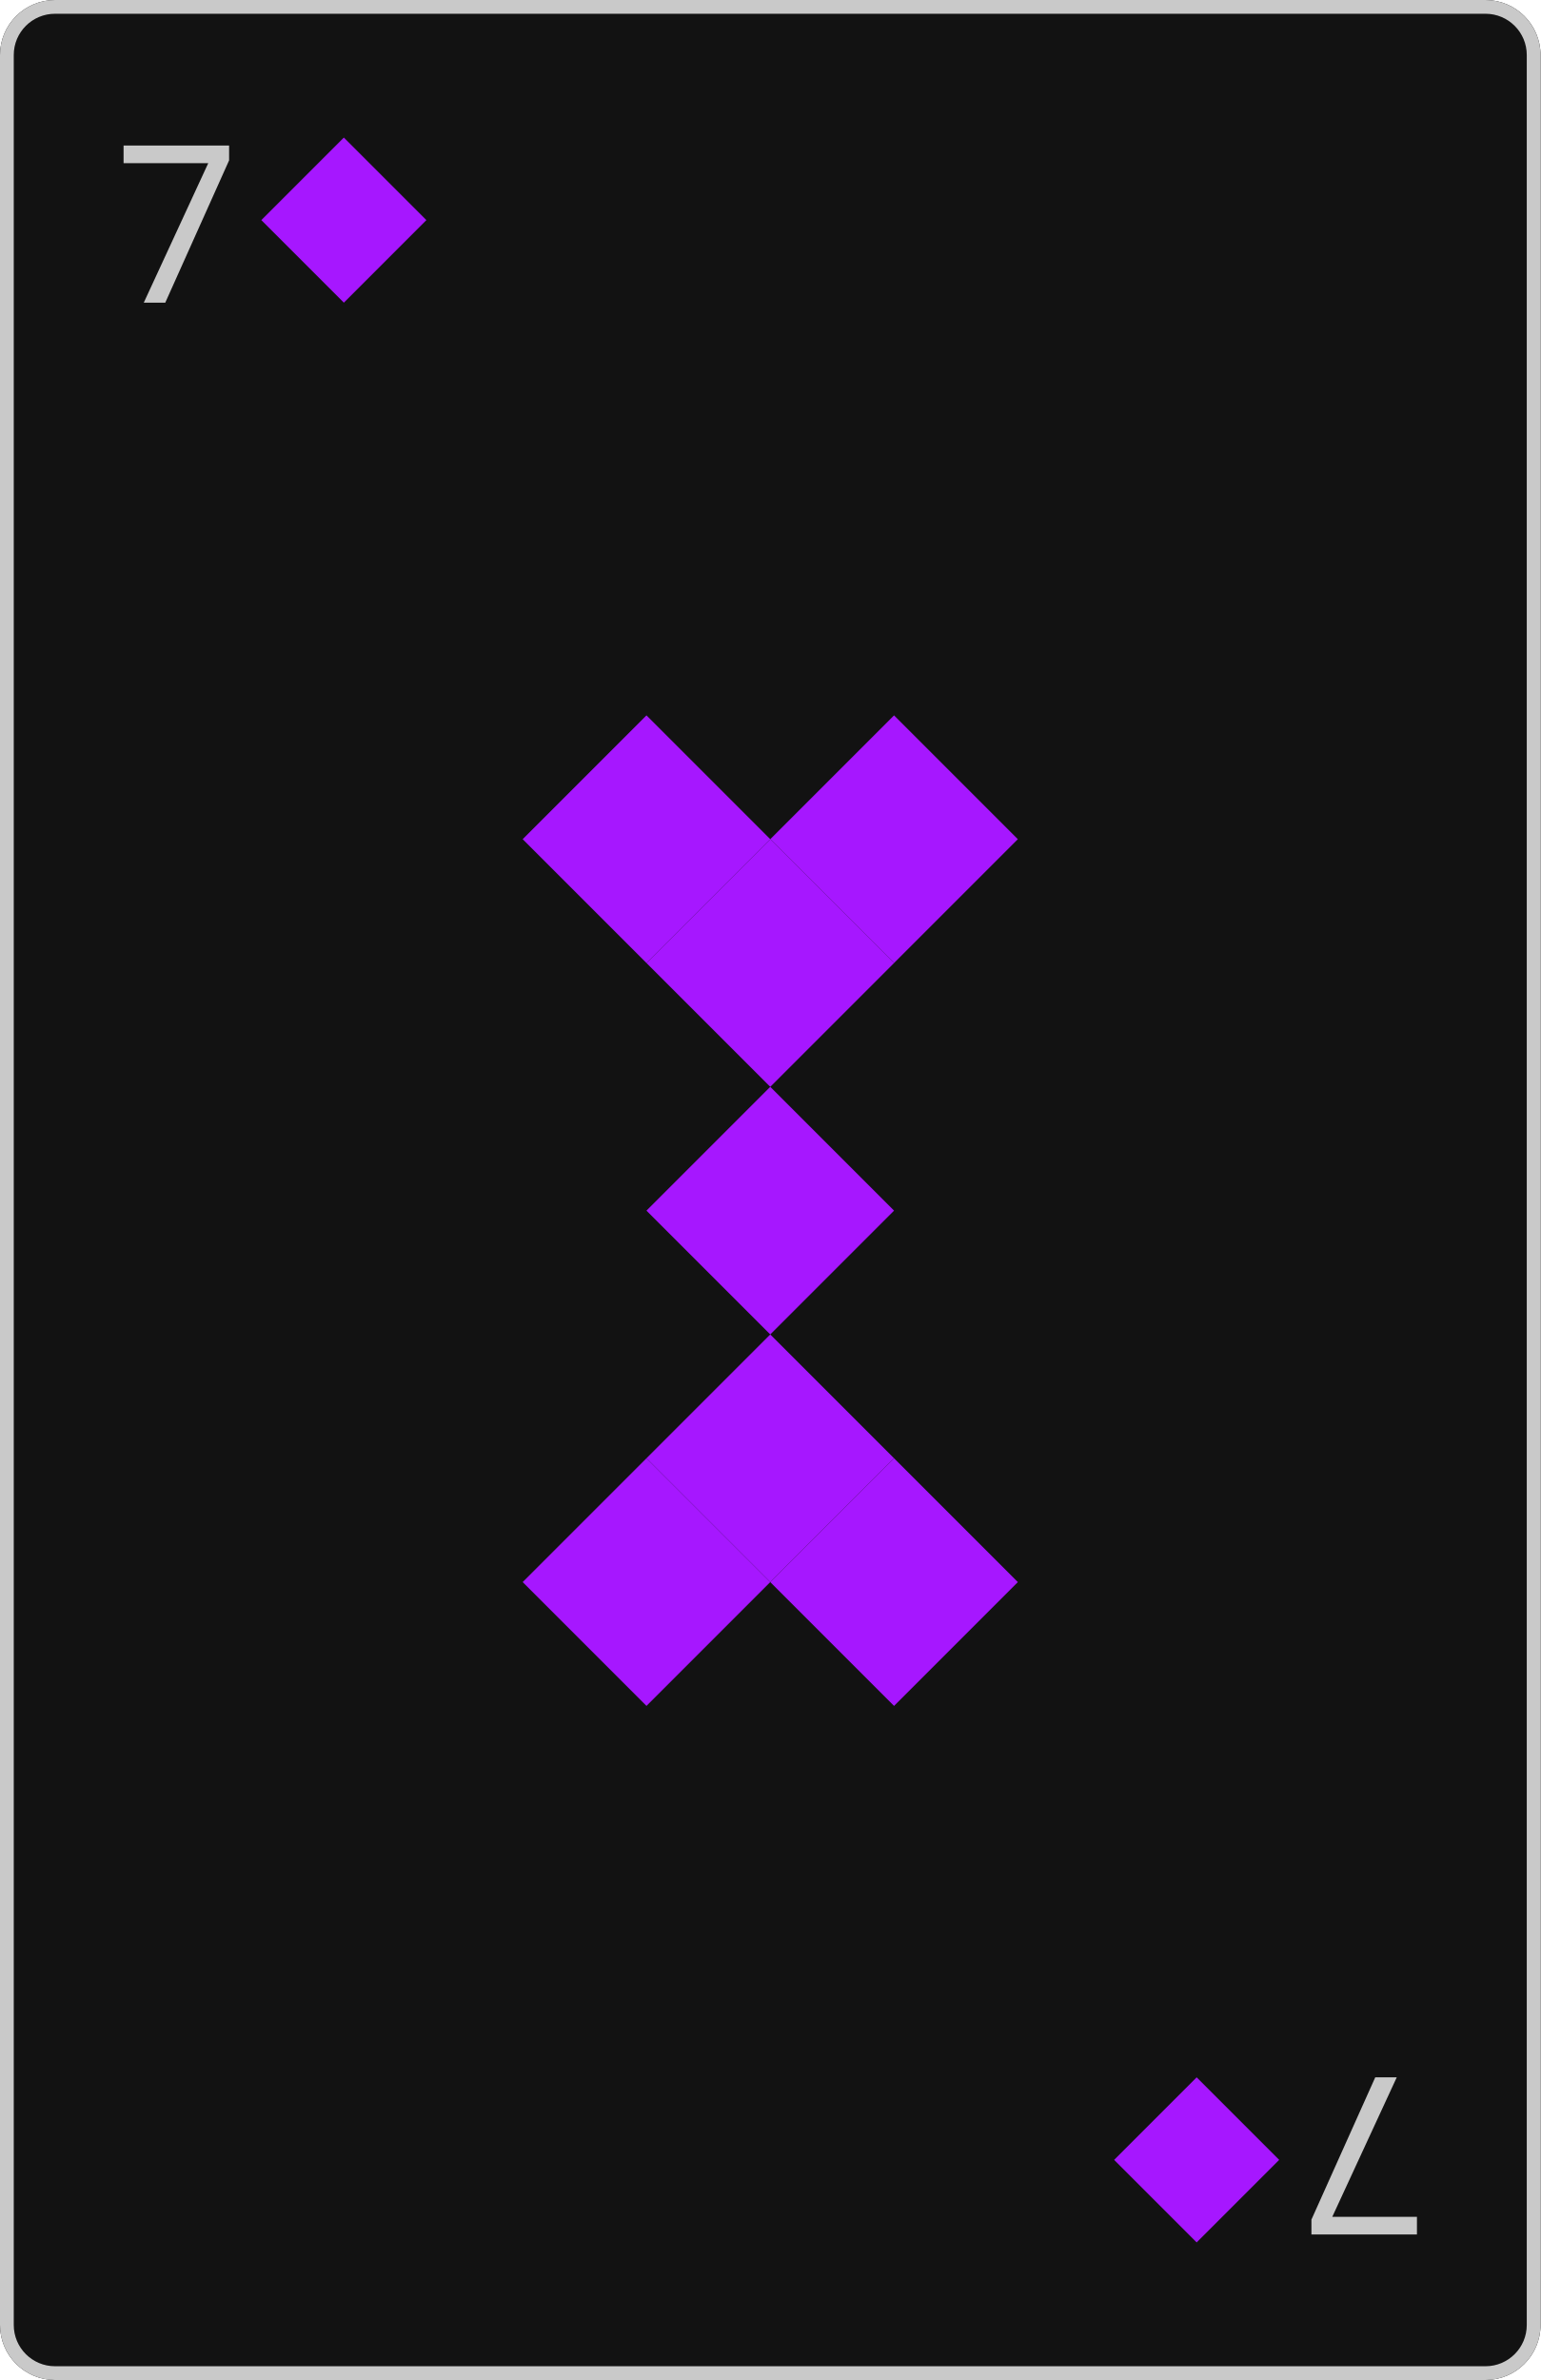
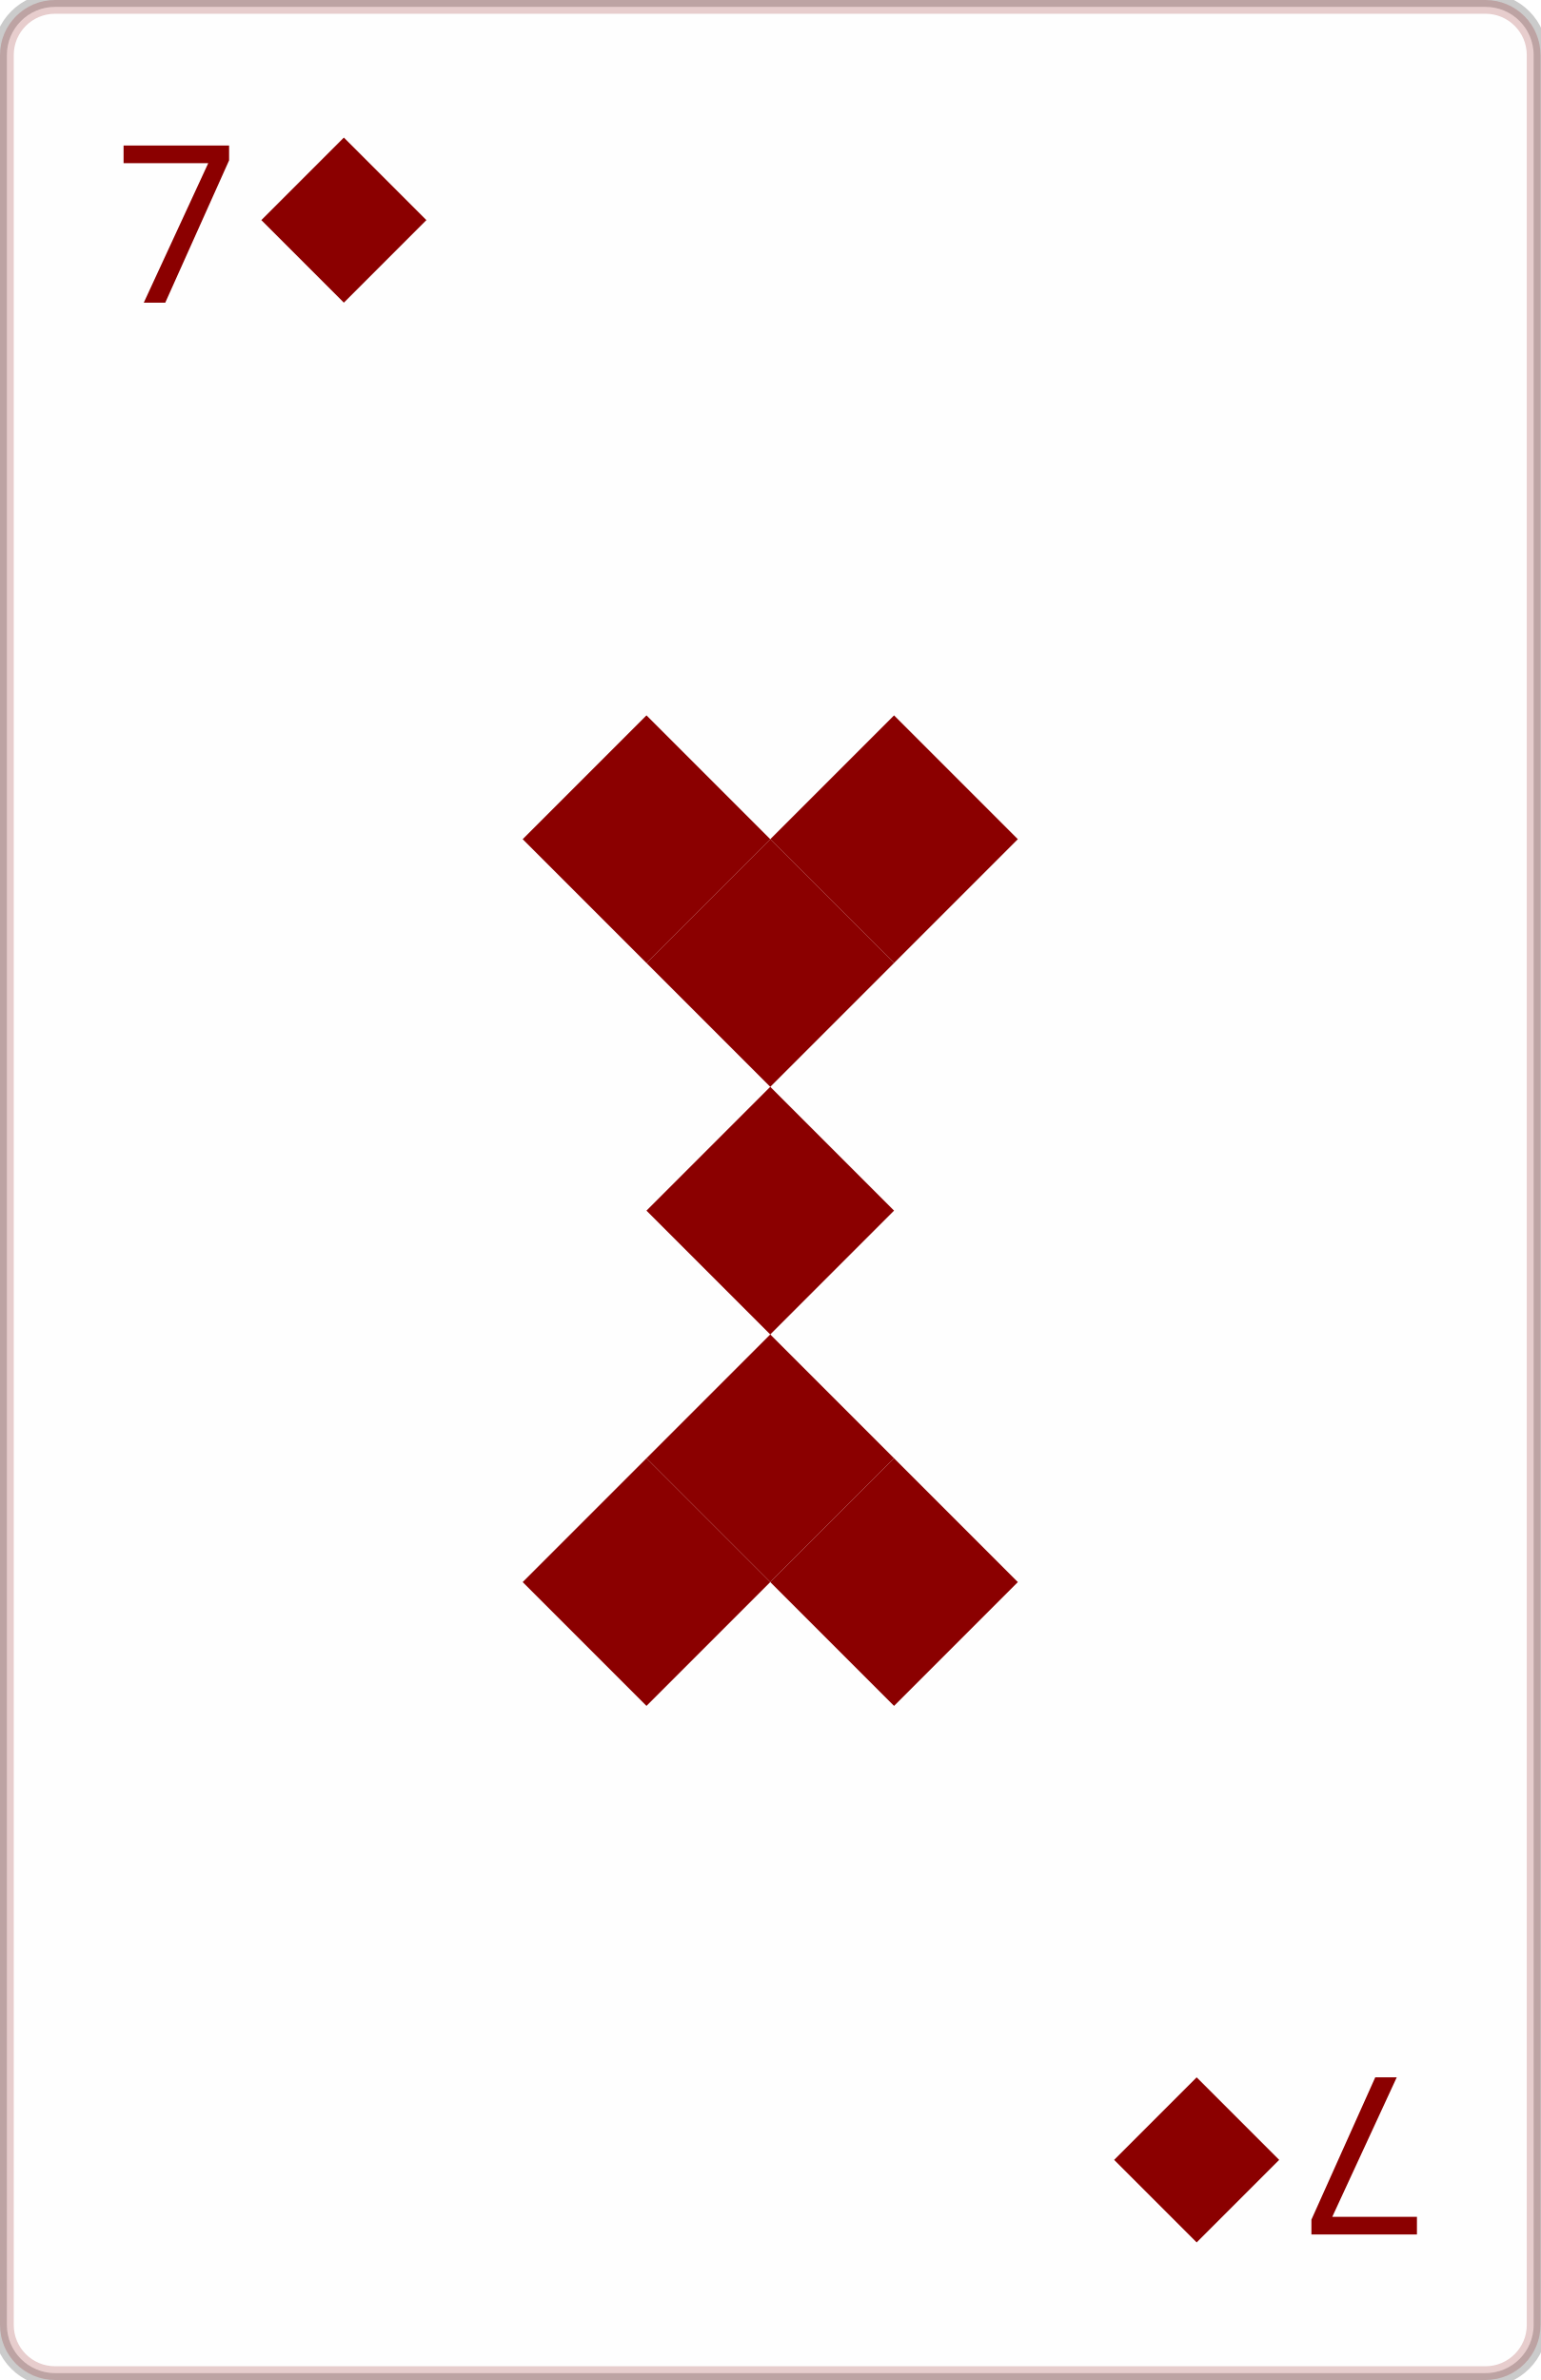
<svg xmlns="http://www.w3.org/2000/svg" width="112" height="173" viewBox="0 0 112 173">
  <defs>
-     <style>.a{fill:none;}.b{fill:#121212;stroke:#c9c9c9;stroke-linejoin:bevel;}.c{fill:#c9c9c9;font-size:16px;font-family:PTSans-Regular, PT Sans;}.d{clip-path:url(#a);}.e{fill:#a617ff;}.f{clip-path:url(#c);}.g{stroke:none;}</style>
+     <style>.a{fill:none;}.b{fill:#fefefe;stroke:#8B000031;stroke-linejoin:bevel;}.c{fill:darkred;font-size:16px;font-family:PTSans-Regular, PT Sans;}.d{clip-path:url(#a);}.e{fill:darkred;}.f{clip-path:url(#c);}.g{stroke:#78787861;}</style>
    <clipPath id="a">
      <rect class="a" width="16" height="16" />
    </clipPath>
    <clipPath id="c">
      <rect class="a" width="24" height="24" />
    </clipPath>
  </defs>
  <g transform="translate(-749 -701)">
    <g transform="translate(557 639)">
      <g class="b" transform="translate(192 62)">
        <rect class="g" width="112" height="173" rx="4" />
        <rect class="a" x="0.5" y="0.5" width="111" height="172" rx="3.5" />
      </g>
      <text class="c" transform="translate(209 84)">
        <tspan x="-8.72" y="0">7</tspan>
      </text>
      <text class="c" transform="translate(287 213) rotate(180)">
        <tspan x="-8.72" y="0">7</tspan>
      </text>
    </g>
    <g class="d" transform="translate(766 709)">
      <rect class="e" width="8.485" height="8.485" transform="translate(8 2) rotate(45)" />
      <rect class="a" width="16" height="16" />
    </g>
    <g class="d" transform="translate(828 850)">
      <rect class="e" width="8.485" height="8.485" transform="translate(8 2) rotate(45)" />
      <rect class="a" width="16" height="16" />
    </g>
    <g class="f" transform="translate(793 777)">
      <rect class="e" width="12.728" height="12.728" transform="translate(12 3) rotate(45)" />
      <rect class="a" width="24" height="24" />
    </g>
    <g class="f" transform="translate(784 804)">
      <rect class="e" width="12.728" height="12.728" transform="translate(12 3) rotate(45)" />
      <rect class="a" width="24" height="24" />
    </g>
    <g class="f" transform="translate(793 795)">
      <rect class="e" width="12.728" height="12.728" transform="translate(12 3) rotate(45)" />
      <rect class="a" width="24" height="24" />
    </g>
    <g class="f" transform="translate(802 750)">
      <rect class="e" width="12.728" height="12.728" transform="translate(12 3) rotate(45)" />
      <rect class="a" width="24" height="24" />
    </g>
    <g class="f" transform="translate(802 804)">
      <rect class="e" width="12.728" height="12.728" transform="translate(12 3) rotate(45)" />
      <rect class="a" width="24" height="24" />
    </g>
    <g class="f" transform="translate(793 759)">
      <rect class="e" width="12.728" height="12.728" transform="translate(12 3) rotate(45)" />
      <rect class="a" width="24" height="24" />
    </g>
    <g class="f" transform="translate(784 750)">
      <rect class="e" width="12.728" height="12.728" transform="translate(12 3) rotate(45)" />
      <rect class="a" width="24" height="24" />
    </g>
  </g>
</svg>
